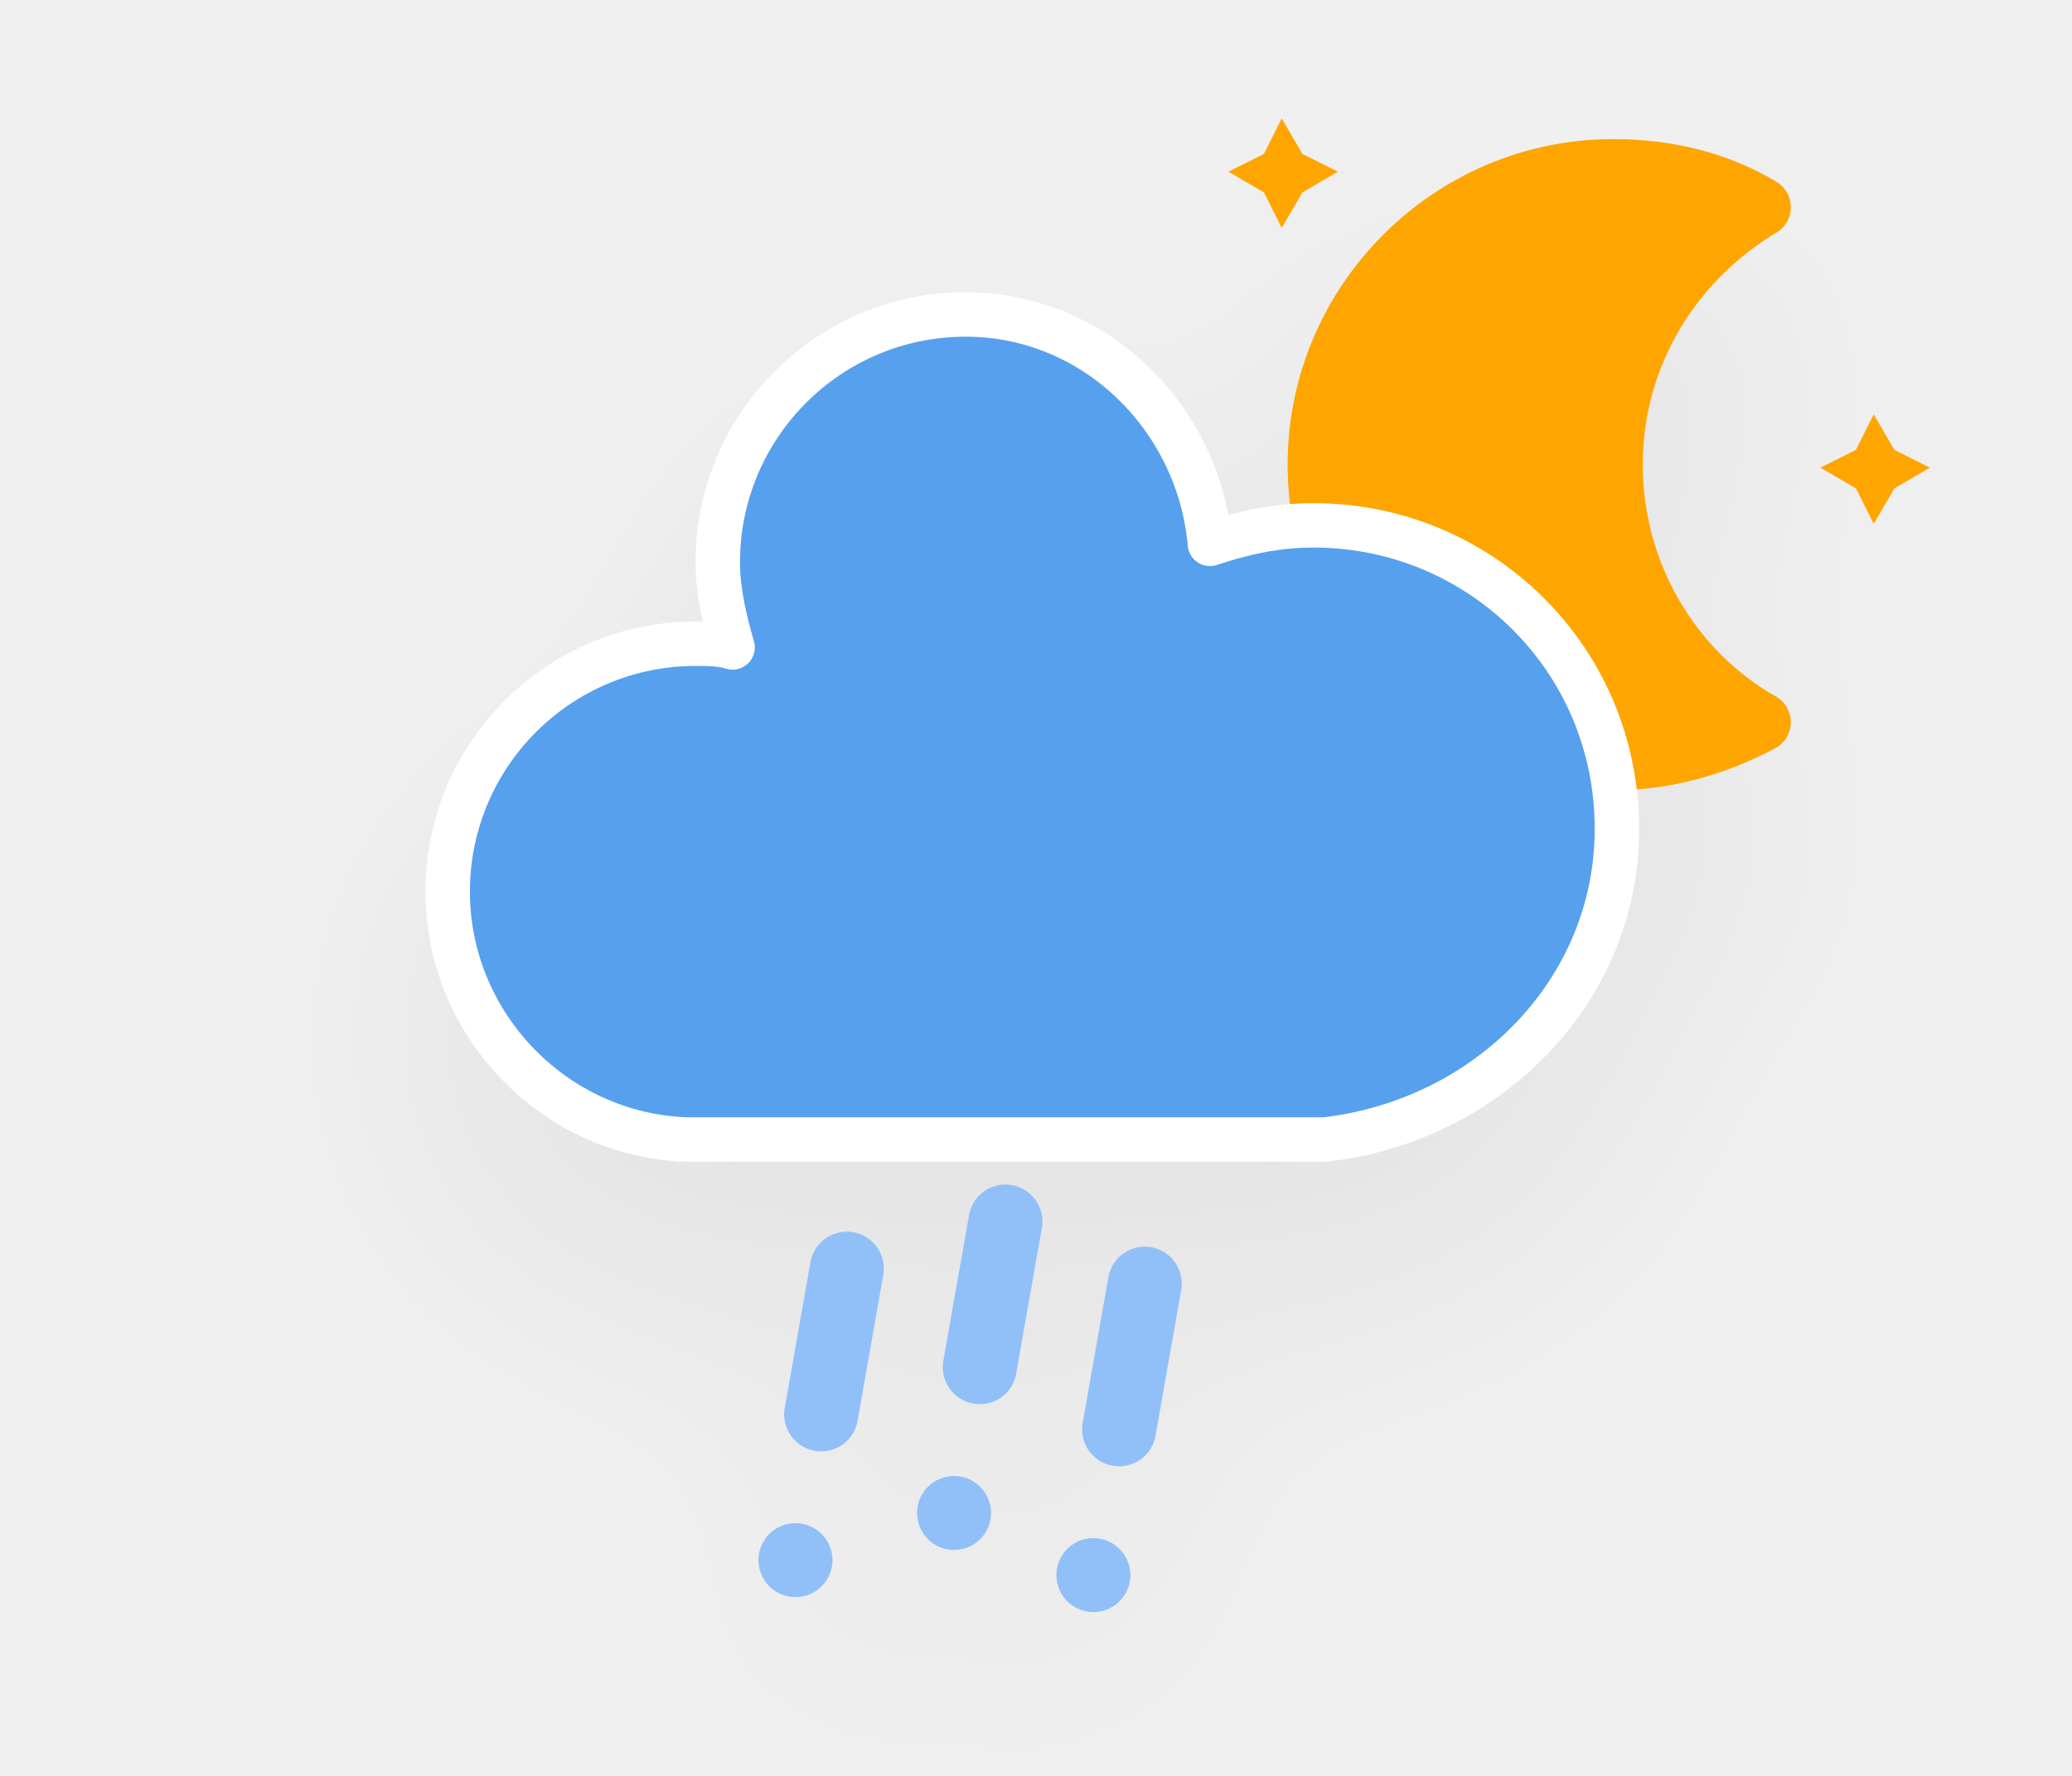
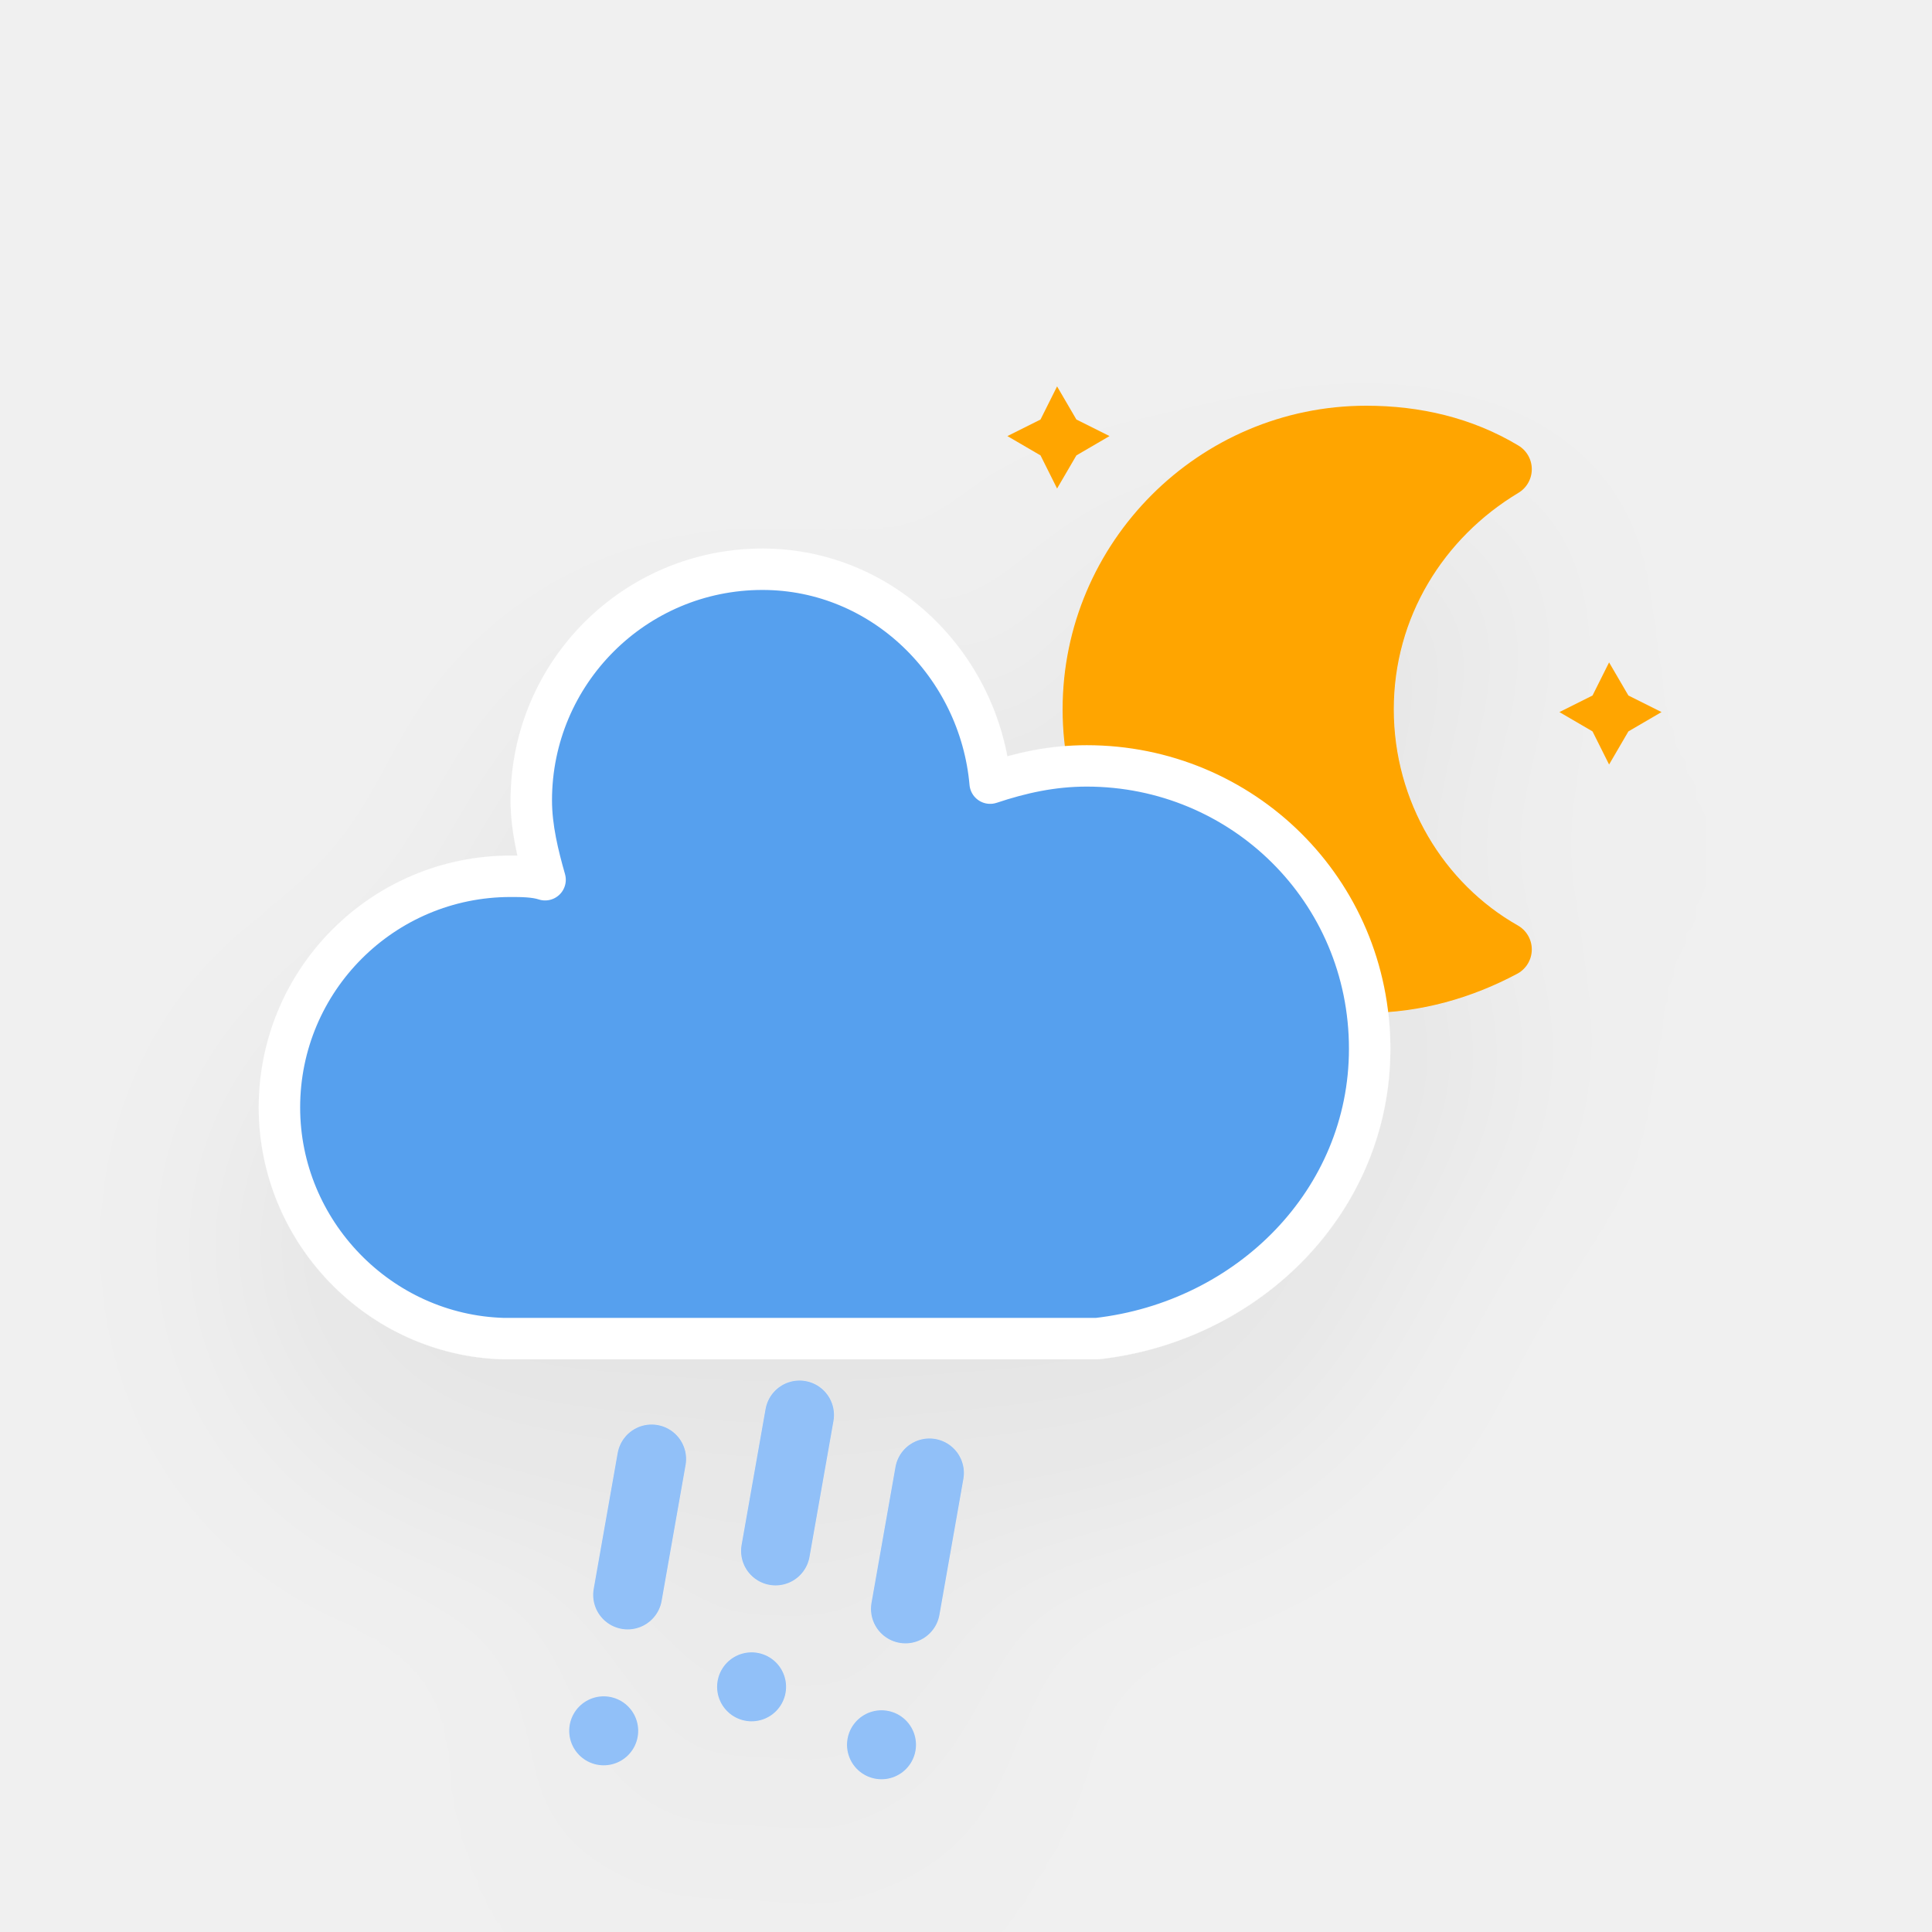
- <svg xmlns="http://www.w3.org/2000/svg" width="56" height="48" version="1.1">
+ <svg xmlns="http://www.w3.org/2000/svg" width="56" height="56" version="1.1">
  <defs>
    <filter id="blur" x="-.207" y="-.206" width="1.403" height="1.487">
      <feGaussianBlur in="SourceAlpha" stdDeviation="3" />
      <feOffset dx="0" dy="4" result="offsetblur" />
      <feComponentTransfer>
        <feFuncA slope="0.05" type="linear" />
      </feComponentTransfer>
      <feMerge>
        <feMergeNode />
        <feMergeNode in="SourceGraphic" />
      </feMerge>
    </filter>
  </defs>
-   <g transform="translate(16,-2)" filter="url(#blur)">
+   <g transform="translate(12,6)" filter="url(#blur)">
    <g transform="matrix(.8 0 0 .8 16 4)">
      <g class="am-weather-moon-star-1">
        <polygon points="1.5 3.3 2.7 2.7 3.3 1.5 4 2.7 5.2 3.3 4 4 3.3 5.2 2.7 4" fill="#ffa500" stroke-miterlimit="10" />
      </g>
      <g class="am-weather-moon-star-2">
        <polygon transform="translate(20,10)" points="1.5 3.3 2.7 2.7 3.3 1.5 4 2.7 5.2 3.3 4 4 3.3 5.2 2.7 4" fill="#ffa500" stroke-miterlimit="10" />
      </g>
      <g class="am-weather-moon">
        <path d="m14.5 13.2c0-3.7 2-6.9 5-8.7-1.5-0.9-3.2-1.3-5-1.3-5.5 0-10 4.5-10 10s4.5 10 10 10c1.8 0 3.5-0.5 5-1.3-3-1.7-5-5-5-8.7z" fill="#ffa500" stroke="#ffa500" stroke-linejoin="round" stroke-width="2" />
      </g>
    </g>
    <g class="am-weather-cloud-3">
      <path transform="translate(-20,-11)" d="m47.7 35.4c0-4.6-3.7-8.2-8.2-8.2-1 0-1.9 0.2-2.8 0.5-0.3-3.4-3.1-6.2-6.6-6.2-3.7 0-6.7 3-6.7 6.7 0 0.8 0.2 1.6 0.4 2.3-0.3-0.1-0.7-0.1-1-0.1-3.7 0-6.7 3-6.7 6.7 0 3.6 2.9 6.6 6.5 6.7h17.2c4.4-0.5 7.9-4 7.9-8.4z" fill="#57a0ee" stroke="#fff" stroke-linejoin="round" stroke-width="1.2" />
    </g>
    <g class="am-weather-rainy-3" transform="translate(-20,-10) rotate(10,-247.39,200.17)" fill="none" stroke="#91c0f8" stroke-dasharray="4, 4" stroke-linecap="round" stroke-width="2">
      <line class="am-weather-rain-1" transform="translate(-4,1)" y2="8" />
      <line class="am-weather-rain-2" transform="translate(0,-1)" y2="8" />
      <line class="am-weather-rain-1" transform="translate(4)" y2="8" />
    </g>
  </g>
</svg>
